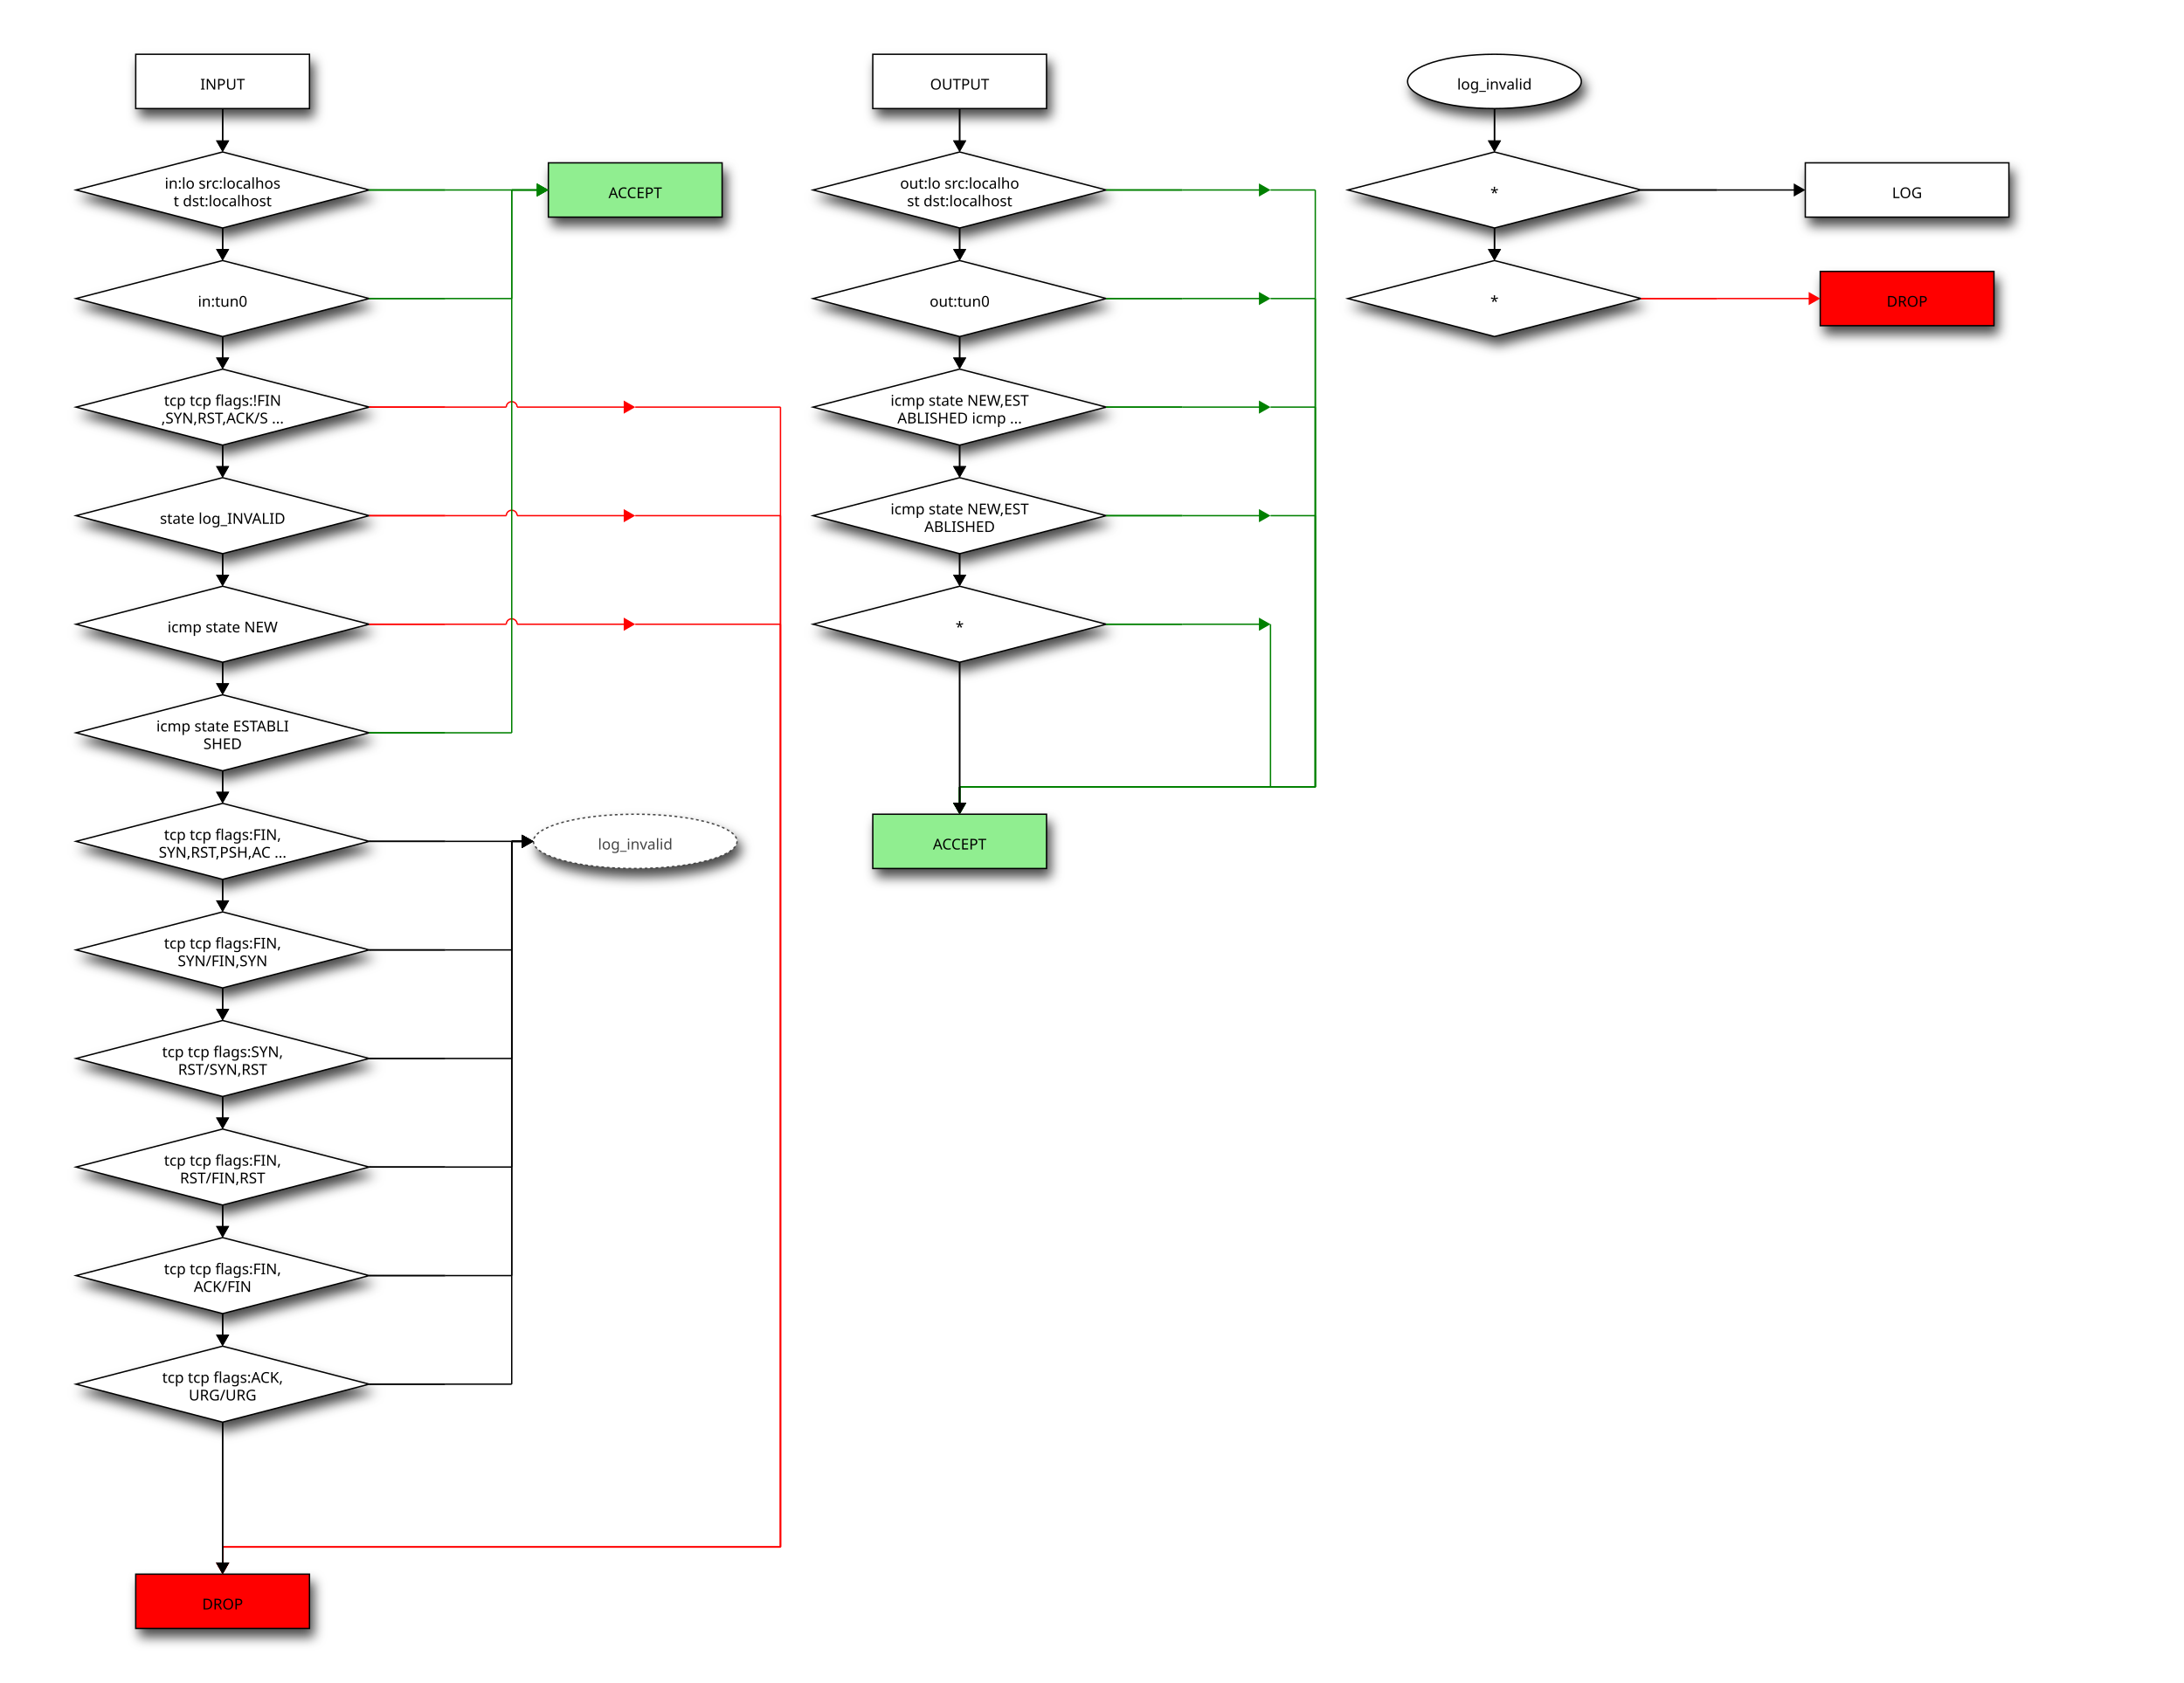
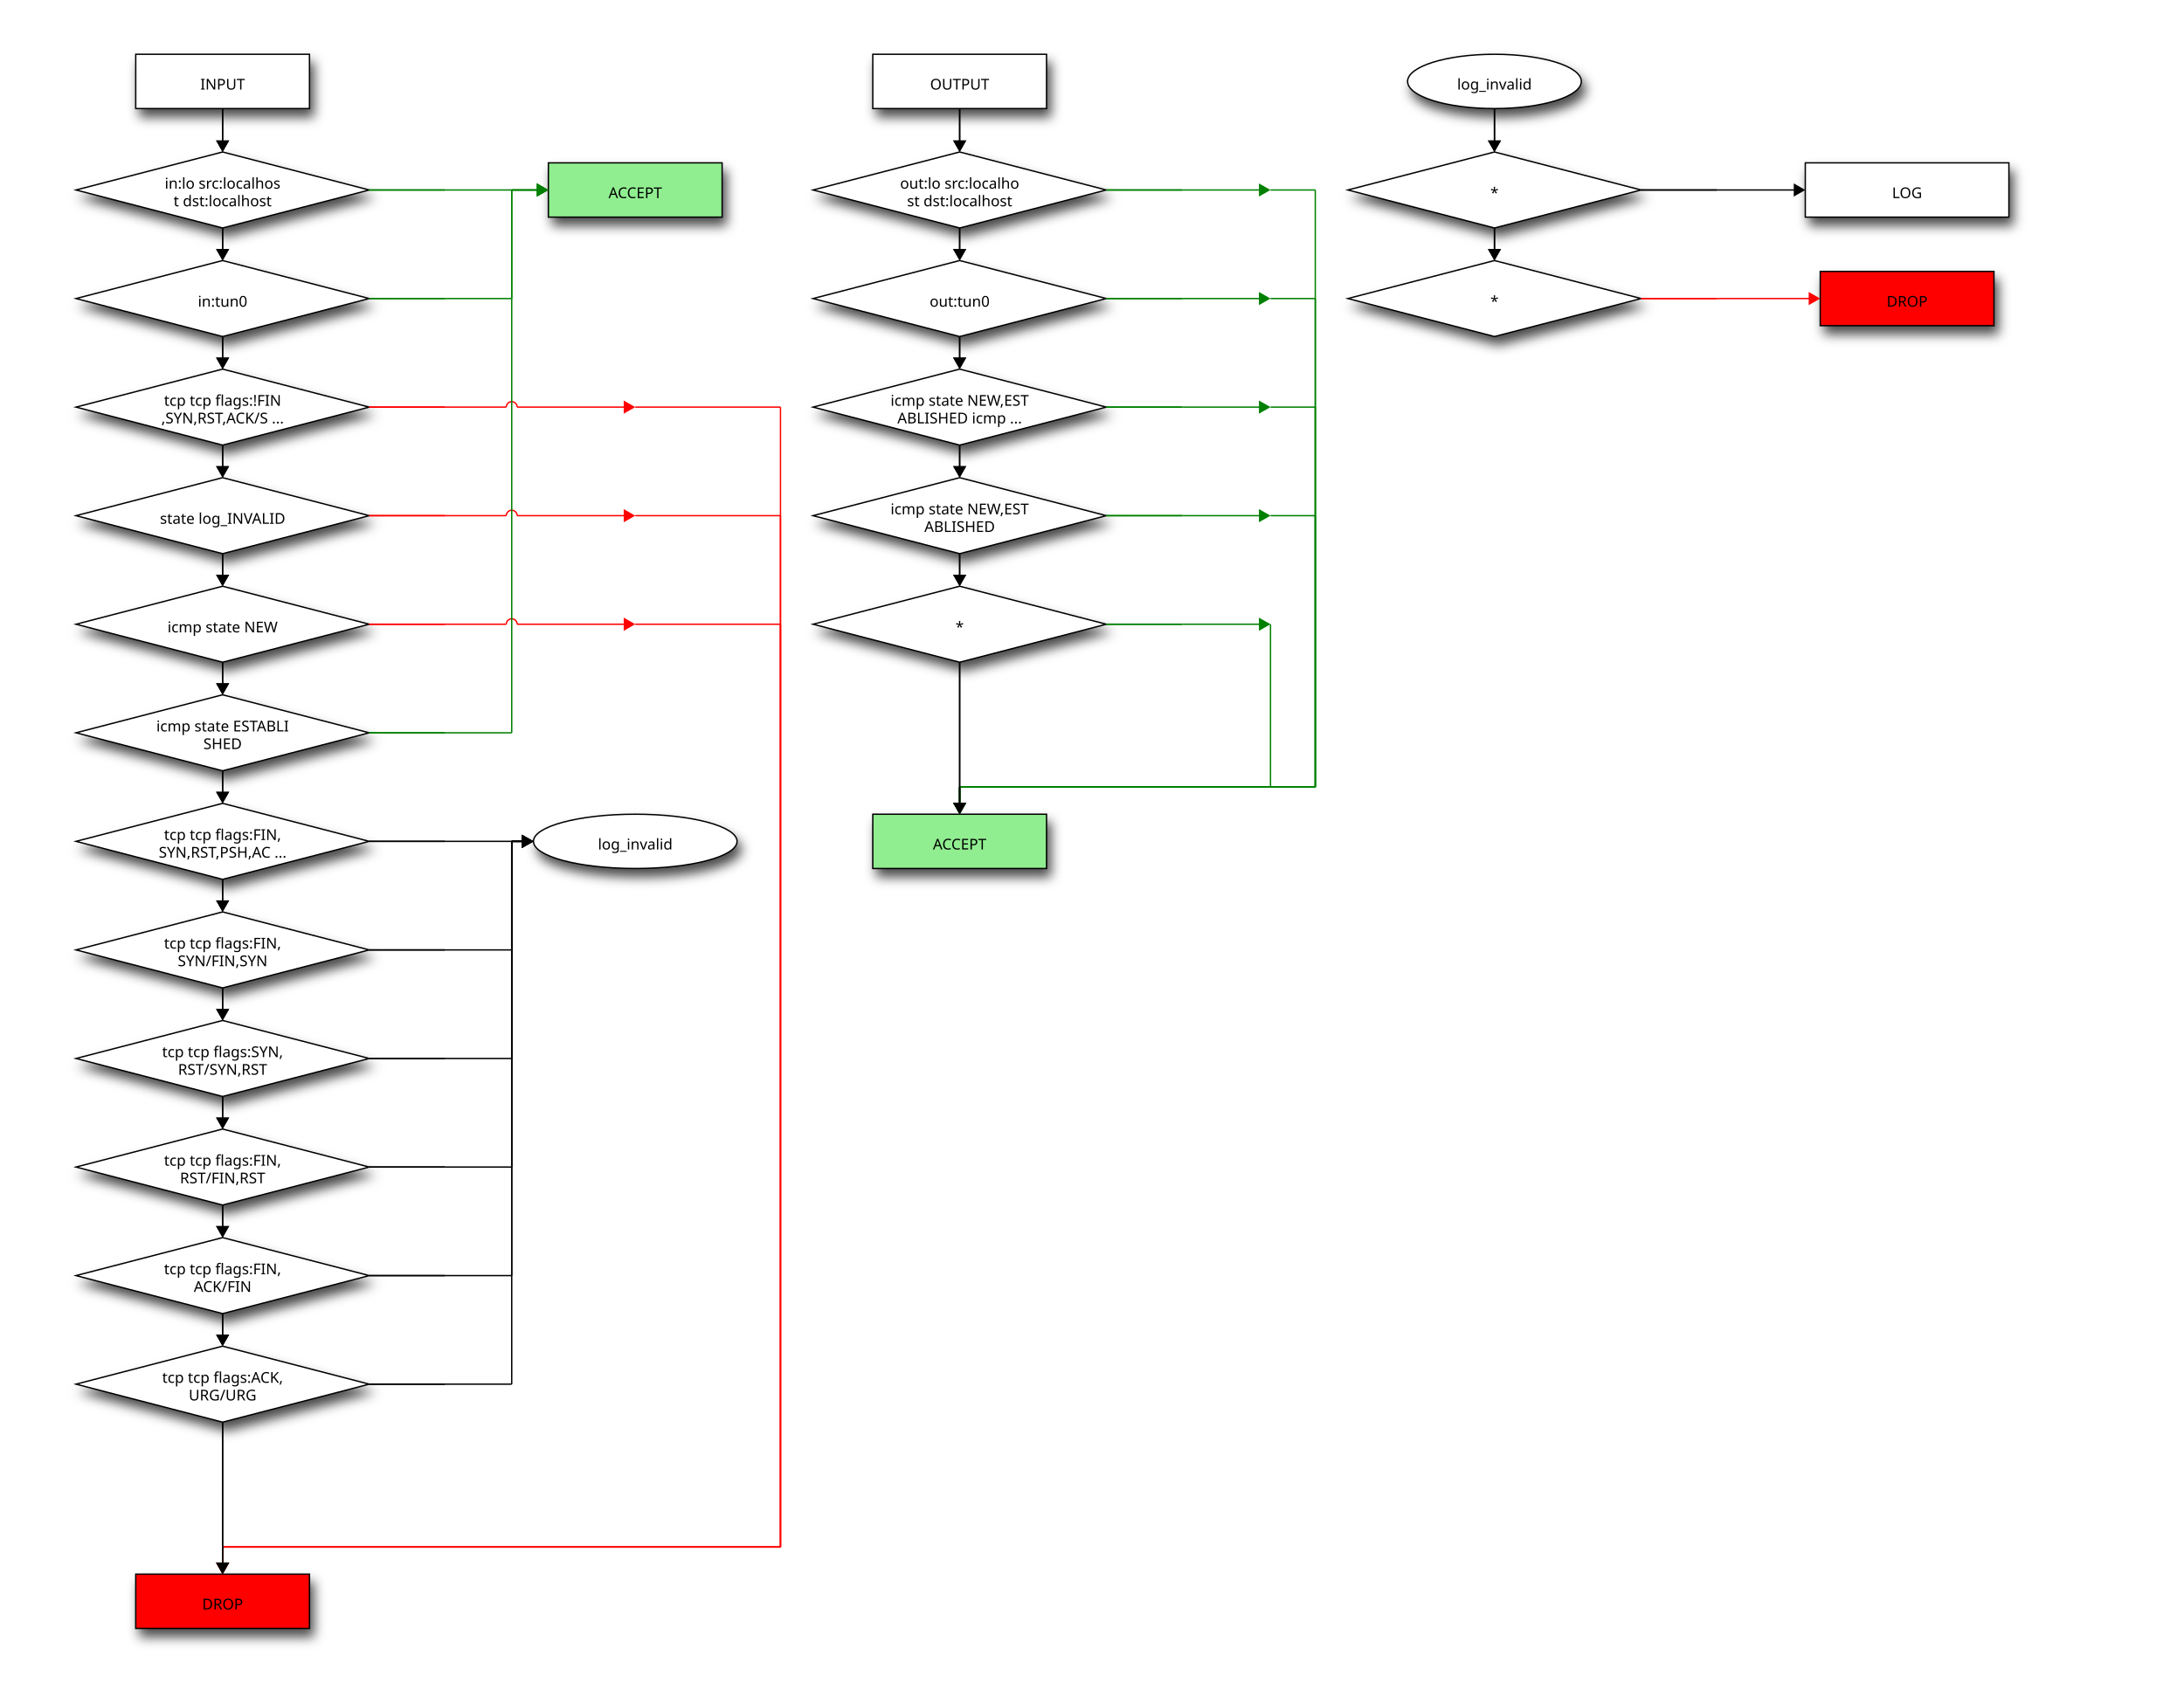
<svg xmlns="http://www.w3.org/2000/svg" viewBox="0 0 1609 1240">
  <defs id="defs_block">
    <filter height="1.504" id="filter_blur" width="1.157" x="-0.079" y="-0.252">
      <feGaussianBlur id="feGaussianBlur3780" stdDeviation="4.2" />
    </filter>
  </defs>
  <polygon fill="rgb(0,0,0)" points="167,118 275,146 167,174 59,146 167,118" stroke="rgb(0,0,0)" style="filter:url(#filter_blur);opacity:0.7;fill-opacity:1" />
  <rect fill="rgb(0,0,0)" height="40" stroke="rgb(0,0,0)" style="filter:url(#filter_blur);opacity:0.7;fill-opacity:1" width="128" x="103" y="46" />
  <polygon fill="rgb(0,0,0)" points="167,198 275,226 167,254 59,226 167,198" stroke="rgb(0,0,0)" style="filter:url(#filter_blur);opacity:0.7;fill-opacity:1" />
  <polygon fill="rgb(0,0,0)" points="167,278 275,306 167,334 59,306 167,278" stroke="rgb(0,0,0)" style="filter:url(#filter_blur);opacity:0.7;fill-opacity:1" />
  <polygon fill="rgb(0,0,0)" points="167,358 275,386 167,414 59,386 167,358" stroke="rgb(0,0,0)" style="filter:url(#filter_blur);opacity:0.7;fill-opacity:1" />
  <polygon fill="rgb(0,0,0)" points="167,438 275,466 167,494 59,466 167,438" stroke="rgb(0,0,0)" style="filter:url(#filter_blur);opacity:0.7;fill-opacity:1" />
  <polygon fill="rgb(0,0,0)" points="167,518 275,546 167,574 59,546 167,518" stroke="rgb(0,0,0)" style="filter:url(#filter_blur);opacity:0.7;fill-opacity:1" />
  <polygon fill="rgb(0,0,0)" points="167,598 275,626 167,654 59,626 167,598" stroke="rgb(0,0,0)" style="filter:url(#filter_blur);opacity:0.7;fill-opacity:1" />
  <polygon fill="rgb(0,0,0)" points="167,678 275,706 167,734 59,706 167,678" stroke="rgb(0,0,0)" style="filter:url(#filter_blur);opacity:0.7;fill-opacity:1" />
  <polygon fill="rgb(0,0,0)" points="167,758 275,786 167,814 59,786 167,758" stroke="rgb(0,0,0)" style="filter:url(#filter_blur);opacity:0.7;fill-opacity:1" />
  <polygon fill="rgb(0,0,0)" points="167,838 275,866 167,894 59,866 167,838" stroke="rgb(0,0,0)" style="filter:url(#filter_blur);opacity:0.7;fill-opacity:1" />
  <polygon fill="rgb(0,0,0)" points="167,918 275,946 167,974 59,946 167,918" stroke="rgb(0,0,0)" style="filter:url(#filter_blur);opacity:0.7;fill-opacity:1" />
  <polygon fill="rgb(0,0,0)" points="167,998 275,1026 167,1054 59,1026 167,998" stroke="rgb(0,0,0)" style="filter:url(#filter_blur);opacity:0.7;fill-opacity:1" />
  <rect fill="rgb(0,0,0)" height="40" stroke="rgb(0,0,0)" style="filter:url(#filter_blur);opacity:0.7;fill-opacity:1" width="128" x="103" y="1166" />
  <rect fill="rgb(0,0,0)" height="40" stroke="rgb(0,0,0)" style="filter:url(#filter_blur);opacity:0.7;fill-opacity:1" width="128" x="407" y="126" />
  <ellipse cx="471" cy="626" fill="rgb(0,0,0)" rx="75.0" ry="20.0" stroke="rgb(0,0,0)" style="filter:url(#filter_blur);opacity:0.7;fill-opacity:1" />
  <polygon fill="rgb(0,0,0)" points="710,118 818,146 710,174 602,146 710,118" stroke="rgb(0,0,0)" style="filter:url(#filter_blur);opacity:0.7;fill-opacity:1" />
  <rect fill="rgb(0,0,0)" height="40" stroke="rgb(0,0,0)" style="filter:url(#filter_blur);opacity:0.7;fill-opacity:1" width="128" x="646" y="46" />
  <polygon fill="rgb(0,0,0)" points="710,198 818,226 710,254 602,226 710,198" stroke="rgb(0,0,0)" style="filter:url(#filter_blur);opacity:0.7;fill-opacity:1" />
  <polygon fill="rgb(0,0,0)" points="710,278 818,306 710,334 602,306 710,278" stroke="rgb(0,0,0)" style="filter:url(#filter_blur);opacity:0.7;fill-opacity:1" />
  <polygon fill="rgb(0,0,0)" points="710,358 818,386 710,414 602,386 710,358" stroke="rgb(0,0,0)" style="filter:url(#filter_blur);opacity:0.7;fill-opacity:1" />
  <polygon fill="rgb(0,0,0)" points="710,438 818,466 710,494 602,466 710,438" stroke="rgb(0,0,0)" style="filter:url(#filter_blur);opacity:0.7;fill-opacity:1" />
  <rect fill="rgb(0,0,0)" height="40" stroke="rgb(0,0,0)" style="filter:url(#filter_blur);opacity:0.7;fill-opacity:1" width="128" x="646" y="606" />
  <polygon fill="rgb(0,0,0)" points="1104,118 1212,146 1104,174 996,146 1104,118" stroke="rgb(0,0,0)" style="filter:url(#filter_blur);opacity:0.7;fill-opacity:1" />
  <ellipse cx="1104" cy="66" fill="rgb(0,0,0)" rx="64.0" ry="20.0" stroke="rgb(0,0,0)" style="filter:url(#filter_blur);opacity:0.7;fill-opacity:1" />
  <polygon fill="rgb(0,0,0)" points="1104,198 1212,226 1104,254 996,226 1104,198" stroke="rgb(0,0,0)" style="filter:url(#filter_blur);opacity:0.7;fill-opacity:1" />
  <rect fill="rgb(0,0,0)" height="40" stroke="rgb(0,0,0)" style="filter:url(#filter_blur);opacity:0.7;fill-opacity:1" width="150" x="1333" y="126" />
  <rect fill="rgb(0,0,0)" height="40" stroke="rgb(0,0,0)" style="filter:url(#filter_blur);opacity:0.7;fill-opacity:1" width="128" x="1344" y="206" />
  <polygon fill="rgb(255,255,255)" points="164,112 272,140 164,168 56,140 164,112" stroke="rgb(0,0,0)" />
  <text fill="rgb(0,0,0)" font-family="sans-serif" font-size="11" font-style="normal" font-weight="normal" text-anchor="middle" textLength="108" x="164.0" y="139">in:lo src:localhos</text>
  <text fill="rgb(0,0,0)" font-family="sans-serif" font-size="11" font-style="normal" font-weight="normal" text-anchor="middle" textLength="90" x="164.0" y="152">t dst:localhost</text>
  <rect fill="rgb(255,255,255)" height="40" stroke="rgb(0,0,0)" width="128" x="100" y="40" />
  <text fill="rgb(0,0,0)" font-family="sans-serif" font-size="11" font-style="normal" font-weight="normal" text-anchor="middle" textLength="30" x="164.0" y="66">INPUT</text>
  <polygon fill="rgb(255,255,255)" points="164,192 272,220 164,248 56,220 164,192" stroke="rgb(0,0,0)" />
  <text fill="rgb(0,0,0)" font-family="sans-serif" font-size="11" font-style="normal" font-weight="normal" text-anchor="middle" textLength="42" x="164.0" y="226">in:tun0</text>
  <polygon fill="rgb(255,255,255)" points="164,272 272,300 164,328 56,300 164,272" stroke="rgb(0,0,0)" />
  <text fill="rgb(0,0,0)" font-family="sans-serif" font-size="11" font-style="normal" font-weight="normal" text-anchor="middle" textLength="108" x="164.0" y="299">tcp tcp flags:!FIN</text>
  <text fill="rgb(0,0,0)" font-family="sans-serif" font-size="11" font-style="normal" font-weight="normal" text-anchor="middle" textLength="108" x="164.0" y="312">,SYN,RST,ACK/S ...</text>
  <polygon fill="rgb(255,255,255)" points="164,352 272,380 164,408 56,380 164,352" stroke="rgb(0,0,0)" />
  <text fill="rgb(0,0,0)" font-family="sans-serif" font-size="11" font-style="normal" font-weight="normal" text-anchor="middle" textLength="102" x="164.0" y="386">state log_INVALID</text>
  <polygon fill="rgb(255,255,255)" points="164,432 272,460 164,488 56,460 164,432" stroke="rgb(0,0,0)" />
  <text fill="rgb(0,0,0)" font-family="sans-serif" font-size="11" font-style="normal" font-weight="normal" text-anchor="middle" textLength="84" x="164.0" y="466">icmp state NEW</text>
  <polygon fill="rgb(255,255,255)" points="164,512 272,540 164,568 56,540 164,512" stroke="rgb(0,0,0)" />
  <text fill="rgb(0,0,0)" font-family="sans-serif" font-size="11" font-style="normal" font-weight="normal" text-anchor="middle" textLength="108" x="164.0" y="539">icmp state ESTABLI</text>
  <text fill="rgb(0,0,0)" font-family="sans-serif" font-size="11" font-style="normal" font-weight="normal" text-anchor="middle" textLength="24" x="164.0" y="552">SHED</text>
  <polygon fill="rgb(255,255,255)" points="164,592 272,620 164,648 56,620 164,592" stroke="rgb(0,0,0)" />
  <text fill="rgb(0,0,0)" font-family="sans-serif" font-size="11" font-style="normal" font-weight="normal" text-anchor="middle" textLength="108" x="164.0" y="619">tcp tcp flags:FIN,</text>
  <text fill="rgb(0,0,0)" font-family="sans-serif" font-size="11" font-style="normal" font-weight="normal" text-anchor="middle" textLength="108" x="164.0" y="632">SYN,RST,PSH,AC ...</text>
  <polygon fill="rgb(255,255,255)" points="164,672 272,700 164,728 56,700 164,672" stroke="rgb(0,0,0)" />
  <text fill="rgb(0,0,0)" font-family="sans-serif" font-size="11" font-style="normal" font-weight="normal" text-anchor="middle" textLength="108" x="164.0" y="699">tcp tcp flags:FIN,</text>
  <text fill="rgb(0,0,0)" font-family="sans-serif" font-size="11" font-style="normal" font-weight="normal" text-anchor="middle" textLength="66" x="164.0" y="712">SYN/FIN,SYN</text>
  <polygon fill="rgb(255,255,255)" points="164,752 272,780 164,808 56,780 164,752" stroke="rgb(0,0,0)" />
  <text fill="rgb(0,0,0)" font-family="sans-serif" font-size="11" font-style="normal" font-weight="normal" text-anchor="middle" textLength="108" x="164.0" y="779">tcp tcp flags:SYN,</text>
  <text fill="rgb(0,0,0)" font-family="sans-serif" font-size="11" font-style="normal" font-weight="normal" text-anchor="middle" textLength="66" x="164.0" y="792">RST/SYN,RST</text>
  <polygon fill="rgb(255,255,255)" points="164,832 272,860 164,888 56,860 164,832" stroke="rgb(0,0,0)" />
  <text fill="rgb(0,0,0)" font-family="sans-serif" font-size="11" font-style="normal" font-weight="normal" text-anchor="middle" textLength="108" x="164.0" y="859">tcp tcp flags:FIN,</text>
  <text fill="rgb(0,0,0)" font-family="sans-serif" font-size="11" font-style="normal" font-weight="normal" text-anchor="middle" textLength="66" x="164.0" y="872">RST/FIN,RST</text>
  <polygon fill="rgb(255,255,255)" points="164,912 272,940 164,968 56,940 164,912" stroke="rgb(0,0,0)" />
  <text fill="rgb(0,0,0)" font-family="sans-serif" font-size="11" font-style="normal" font-weight="normal" text-anchor="middle" textLength="108" x="164.0" y="939">tcp tcp flags:FIN,</text>
  <text fill="rgb(0,0,0)" font-family="sans-serif" font-size="11" font-style="normal" font-weight="normal" text-anchor="middle" textLength="42" x="164.0" y="952">ACK/FIN</text>
  <polygon fill="rgb(255,255,255)" points="164,992 272,1020 164,1048 56,1020 164,992" stroke="rgb(0,0,0)" />
  <text fill="rgb(0,0,0)" font-family="sans-serif" font-size="11" font-style="normal" font-weight="normal" text-anchor="middle" textLength="108" x="164.0" y="1019">tcp tcp flags:ACK,</text>
  <text fill="rgb(0,0,0)" font-family="sans-serif" font-size="11" font-style="normal" font-weight="normal" text-anchor="middle" textLength="42" x="164.0" y="1032">URG/URG</text>
  <rect fill="rgb(255,0,0)" height="40" stroke="rgb(0,0,0)" width="128" x="100" y="1160" />
  <text fill="rgb(0,0,0)" font-family="sans-serif" font-size="11" font-style="normal" font-weight="normal" text-anchor="middle" textLength="24" x="164.0" y="1186">DROP</text>
  <rect fill="rgb(144,238,144)" height="40" stroke="rgb(0,0,0)" width="128" x="404" y="120" />
  <text fill="rgb(0,0,0)" font-family="sans-serif" font-size="11" font-style="normal" font-weight="normal" text-anchor="middle" textLength="36" x="468.0" y="146">ACCEPT</text>
-   <ellipse cx="468" cy="620" fill="rgb(255,255,255)" rx="75.0" ry="20.0" stroke="rgb(68,68,68)" stroke-dasharray="2" />
-   <text fill="rgb(68,68,68)" font-family="sans-serif" font-size="11" font-style="normal" font-weight="normal" text-anchor="middle" textLength="66" x="468.0" y="626">log_invalid</text>
+   <ellipse cx="468" cy="620" fill="rgb(255,255,255)" rx="75.0" ry="20.0" stroke="rgb(0,0,0)" />
+   <text fill="rgb(0,0,0)" font-family="sans-serif" font-size="11" font-style="normal" font-weight="normal" text-anchor="middle" textLength="66" x="468.0" y="626">log_invalid</text>
  <polygon fill="rgb(255,255,255)" points="707,112 815,140 707,168 599,140 707,112" stroke="rgb(0,0,0)" />
  <text fill="rgb(0,0,0)" font-family="sans-serif" font-size="11" font-style="normal" font-weight="normal" text-anchor="middle" textLength="108" x="707.0" y="139">out:lo src:localho</text>
  <text fill="rgb(0,0,0)" font-family="sans-serif" font-size="11" font-style="normal" font-weight="normal" text-anchor="middle" textLength="96" x="707.0" y="152">st dst:localhost</text>
  <rect fill="rgb(255,255,255)" height="40" stroke="rgb(0,0,0)" width="128" x="643" y="40" />
  <text fill="rgb(0,0,0)" font-family="sans-serif" font-size="11" font-style="normal" font-weight="normal" text-anchor="middle" textLength="36" x="707.0" y="66">OUTPUT</text>
  <polygon fill="rgb(255,255,255)" points="707,192 815,220 707,248 599,220 707,192" stroke="rgb(0,0,0)" />
  <text fill="rgb(0,0,0)" font-family="sans-serif" font-size="11" font-style="normal" font-weight="normal" text-anchor="middle" textLength="48" x="707.0" y="226">out:tun0</text>
  <polygon fill="rgb(255,255,255)" points="707,272 815,300 707,328 599,300 707,272" stroke="rgb(0,0,0)" />
  <text fill="rgb(0,0,0)" font-family="sans-serif" font-size="11" font-style="normal" font-weight="normal" text-anchor="middle" textLength="108" x="707.0" y="299">icmp state NEW,EST</text>
  <text fill="rgb(0,0,0)" font-family="sans-serif" font-size="11" font-style="normal" font-weight="normal" text-anchor="middle" textLength="108" x="707.0" y="312">ABLISHED icmp  ...</text>
  <polygon fill="rgb(255,255,255)" points="707,352 815,380 707,408 599,380 707,352" stroke="rgb(0,0,0)" />
  <text fill="rgb(0,0,0)" font-family="sans-serif" font-size="11" font-style="normal" font-weight="normal" text-anchor="middle" textLength="108" x="707.0" y="379">icmp state NEW,EST</text>
  <text fill="rgb(0,0,0)" font-family="sans-serif" font-size="11" font-style="normal" font-weight="normal" text-anchor="middle" textLength="48" x="707.0" y="392">ABLISHED</text>
  <polygon fill="rgb(255,255,255)" points="707,432 815,460 707,488 599,460 707,432" stroke="rgb(0,0,0)" />
  <text fill="rgb(0,0,0)" font-family="sans-serif" font-size="11" font-style="normal" font-weight="normal" text-anchor="middle" textLength="6" x="707.0" y="466">*</text>
  <rect fill="rgb(144,238,144)" height="40" stroke="rgb(0,0,0)" width="128" x="643" y="600" />
  <text fill="rgb(0,0,0)" font-family="sans-serif" font-size="11" font-style="normal" font-weight="normal" text-anchor="middle" textLength="36" x="707.0" y="626">ACCEPT</text>
  <polygon fill="rgb(255,255,255)" points="1101,112 1209,140 1101,168 993,140 1101,112" stroke="rgb(0,0,0)" />
  <text fill="rgb(0,0,0)" font-family="sans-serif" font-size="11" font-style="normal" font-weight="normal" text-anchor="middle" textLength="6" x="1101.0" y="146">*</text>
  <ellipse cx="1101" cy="60" fill="rgb(255,255,255)" rx="64.0" ry="20.0" stroke="rgb(0,0,0)" />
  <text fill="rgb(0,0,0)" font-family="sans-serif" font-size="11" font-style="normal" font-weight="normal" text-anchor="middle" textLength="66" x="1101.0" y="66">log_invalid</text>
  <polygon fill="rgb(255,255,255)" points="1101,192 1209,220 1101,248 993,220 1101,192" stroke="rgb(0,0,0)" />
  <text fill="rgb(0,0,0)" font-family="sans-serif" font-size="11" font-style="normal" font-weight="normal" text-anchor="middle" textLength="6" x="1101.0" y="226">*</text>
  <rect fill="rgb(255,255,255)" height="40" stroke="rgb(0,0,0)" width="150" x="1330" y="120" />
  <text fill="rgb(0,0,0)" font-family="sans-serif" font-size="11" font-style="normal" font-weight="normal" text-anchor="middle" textLength="18" x="1405.0" y="146">LOG</text>
  <rect fill="rgb(255,0,0)" height="40" stroke="rgb(0,0,0)" width="128" x="1341" y="200" />
  <text fill="rgb(0,0,0)" font-family="sans-serif" font-size="11" font-style="normal" font-weight="normal" text-anchor="middle" textLength="24" x="1405.0" y="226">DROP</text>
  <path d="M 328 140 L 396 140" fill="none" stroke="rgb(0,128,0)" />
  <polygon fill="rgb(0,128,0)" points="403,140 396,136 396,144 403,140" stroke="rgb(0,128,0)" />
  <path d="M 328 220 L 377 220" fill="none" stroke="rgb(0,128,0)" />
  <path d="M 377 220 L 377 140" fill="none" stroke="rgb(0,128,0)" />
  <path d="M 377 140 L 396 140" fill="none" stroke="rgb(0,128,0)" />
  <polygon fill="rgb(0,128,0)" points="403,140 396,136 396,144 403,140" stroke="rgb(0,128,0)" />
  <path d="M 328 300 L 373.0 300" fill="none" stroke="rgb(255,0,0)" />
  <path d="M 373.0 300.0 A4.0,4.0 0 0 1 381.0 300.0" fill="none" stroke="rgb(255,0,0)" />
  <path d="M 381.0 300 L 460 300" fill="none" stroke="rgb(255,0,0)" />
  <polygon fill="rgb(255,0,0)" points="467,300 460,296 460,304 467,300" stroke="rgb(255,0,0)" />
  <path d="M 468 300 L 575 300" fill="none" stroke="rgb(255,0,0)" />
  <path d="M 575 300 L 575 1140" fill="none" stroke="rgb(255,0,0)" />
  <path d="M 164 1140 L 575 1140" fill="none" stroke="rgb(255,0,0)" />
  <path d="M 164 1140 L 164 1152" fill="none" stroke="rgb(255,0,0)" />
  <polygon fill="rgb(255,0,0)" points="164,1159 160,1152 168,1152 164,1159" stroke="rgb(255,0,0)" />
  <path d="M 328 380 L 373.0 380" fill="none" stroke="rgb(255,0,0)" />
  <path d="M 373.0 380.0 A4.0,4.0 0 0 1 381.0 380.0" fill="none" stroke="rgb(255,0,0)" />
  <path d="M 381.0 380 L 460 380" fill="none" stroke="rgb(255,0,0)" />
  <polygon fill="rgb(255,0,0)" points="467,380 460,376 460,384 467,380" stroke="rgb(255,0,0)" />
  <path d="M 468 380 L 575 380" fill="none" stroke="rgb(255,0,0)" />
  <path d="M 575 380 L 575 1140" fill="none" stroke="rgb(255,0,0)" />
  <path d="M 164 1140 L 575 1140" fill="none" stroke="rgb(255,0,0)" />
  <path d="M 164 1140 L 164 1152" fill="none" stroke="rgb(255,0,0)" />
  <polygon fill="rgb(255,0,0)" points="164,1159 160,1152 168,1152 164,1159" stroke="rgb(255,0,0)" />
  <path d="M 328 460 L 373.0 460" fill="none" stroke="rgb(255,0,0)" />
  <path d="M 373.0 460.0 A4.0,4.0 0 0 1 381.0 460.0" fill="none" stroke="rgb(255,0,0)" />
  <path d="M 381.0 460 L 460 460" fill="none" stroke="rgb(255,0,0)" />
  <polygon fill="rgb(255,0,0)" points="467,460 460,456 460,464 467,460" stroke="rgb(255,0,0)" />
  <path d="M 468 460 L 575 460" fill="none" stroke="rgb(255,0,0)" />
  <path d="M 575 460 L 575 1140" fill="none" stroke="rgb(255,0,0)" />
  <path d="M 164 1140 L 575 1140" fill="none" stroke="rgb(255,0,0)" />
  <path d="M 164 1140 L 164 1152" fill="none" stroke="rgb(255,0,0)" />
  <polygon fill="rgb(255,0,0)" points="164,1159 160,1152 168,1152 164,1159" stroke="rgb(255,0,0)" />
  <path d="M 328 540 L 377 540" fill="none" stroke="rgb(0,128,0)" />
  <path d="M 377 540 L 377 140" fill="none" stroke="rgb(0,128,0)" />
  <path d="M 377 140 L 396 140" fill="none" stroke="rgb(0,128,0)" />
  <polygon fill="rgb(0,128,0)" points="403,140 396,136 396,144 403,140" stroke="rgb(0,128,0)" />
  <path d="M 328 620 L 385 620" fill="none" stroke="rgb(0,0,0)" />
  <polygon fill="rgb(0,0,0)" points="392,620 385,616 385,624 392,620" stroke="rgb(0,0,0)" />
  <path d="M 328 700 L 377 700" fill="none" stroke="rgb(0,0,0)" />
  <path d="M 377 700 L 377 620" fill="none" stroke="rgb(0,0,0)" />
  <path d="M 377 620 L 385 620" fill="none" stroke="rgb(0,0,0)" />
  <polygon fill="rgb(0,0,0)" points="392,620 385,616 385,624 392,620" stroke="rgb(0,0,0)" />
  <path d="M 328 780 L 377 780" fill="none" stroke="rgb(0,0,0)" />
  <path d="M 377 780 L 377 620" fill="none" stroke="rgb(0,0,0)" />
  <path d="M 377 620 L 385 620" fill="none" stroke="rgb(0,0,0)" />
  <polygon fill="rgb(0,0,0)" points="392,620 385,616 385,624 392,620" stroke="rgb(0,0,0)" />
  <path d="M 328 860 L 377 860" fill="none" stroke="rgb(0,0,0)" />
  <path d="M 377 860 L 377 620" fill="none" stroke="rgb(0,0,0)" />
  <path d="M 377 620 L 385 620" fill="none" stroke="rgb(0,0,0)" />
  <polygon fill="rgb(0,0,0)" points="392,620 385,616 385,624 392,620" stroke="rgb(0,0,0)" />
  <path d="M 328 940 L 377 940" fill="none" stroke="rgb(0,0,0)" />
  <path d="M 377 940 L 377 620" fill="none" stroke="rgb(0,0,0)" />
  <path d="M 377 620 L 385 620" fill="none" stroke="rgb(0,0,0)" />
  <polygon fill="rgb(0,0,0)" points="392,620 385,616 385,624 392,620" stroke="rgb(0,0,0)" />
  <path d="M 328 1020 L 377 1020" fill="none" stroke="rgb(0,0,0)" />
  <path d="M 377 1020 L 377 620" fill="none" stroke="rgb(0,0,0)" />
  <path d="M 377 620 L 385 620" fill="none" stroke="rgb(0,0,0)" />
  <polygon fill="rgb(0,0,0)" points="392,620 385,616 385,624 392,620" stroke="rgb(0,0,0)" />
  <path d="M 164 168 L 164 184" fill="none" stroke="rgb(0,0,0)" />
  <polygon fill="rgb(0,0,0)" points="164,191 160,184 168,184 164,191" stroke="rgb(0,0,0)" />
  <path d="M 272 140 L 328 140" fill="none" stroke="rgb(0,128,0)" />
  <path d="M 164 80 L 164 104" fill="none" stroke="rgb(0,0,0)" />
  <polygon fill="rgb(0,0,0)" points="164,111 160,104 168,104 164,111" stroke="rgb(0,0,0)" />
  <path d="M 164 248 L 164 264" fill="none" stroke="rgb(0,0,0)" />
  <polygon fill="rgb(0,0,0)" points="164,271 160,264 168,264 164,271" stroke="rgb(0,0,0)" />
  <path d="M 272 220 L 328 220" fill="none" stroke="rgb(0,128,0)" />
  <path d="M 164 328 L 164 344" fill="none" stroke="rgb(0,0,0)" />
  <polygon fill="rgb(0,0,0)" points="164,351 160,344 168,344 164,351" stroke="rgb(0,0,0)" />
  <path d="M 272 300 L 328 300" fill="none" stroke="rgb(255,0,0)" />
  <path d="M 164 408 L 164 424" fill="none" stroke="rgb(0,0,0)" />
  <polygon fill="rgb(0,0,0)" points="164,431 160,424 168,424 164,431" stroke="rgb(0,0,0)" />
  <path d="M 272 380 L 328 380" fill="none" stroke="rgb(255,0,0)" />
  <path d="M 164 488 L 164 504" fill="none" stroke="rgb(0,0,0)" />
  <polygon fill="rgb(0,0,0)" points="164,511 160,504 168,504 164,511" stroke="rgb(0,0,0)" />
  <path d="M 272 460 L 328 460" fill="none" stroke="rgb(255,0,0)" />
  <path d="M 164 568 L 164 584" fill="none" stroke="rgb(0,0,0)" />
  <polygon fill="rgb(0,0,0)" points="164,591 160,584 168,584 164,591" stroke="rgb(0,0,0)" />
  <path d="M 272 540 L 328 540" fill="none" stroke="rgb(0,128,0)" />
  <path d="M 164 648 L 164 664" fill="none" stroke="rgb(0,0,0)" />
  <polygon fill="rgb(0,0,0)" points="164,671 160,664 168,664 164,671" stroke="rgb(0,0,0)" />
  <path d="M 272 620 L 328 620" fill="none" stroke="rgb(0,0,0)" />
  <path d="M 164 728 L 164 744" fill="none" stroke="rgb(0,0,0)" />
  <polygon fill="rgb(0,0,0)" points="164,751 160,744 168,744 164,751" stroke="rgb(0,0,0)" />
  <path d="M 272 700 L 328 700" fill="none" stroke="rgb(0,0,0)" />
  <path d="M 164 808 L 164 824" fill="none" stroke="rgb(0,0,0)" />
  <polygon fill="rgb(0,0,0)" points="164,831 160,824 168,824 164,831" stroke="rgb(0,0,0)" />
  <path d="M 272 780 L 328 780" fill="none" stroke="rgb(0,0,0)" />
  <path d="M 164 888 L 164 904" fill="none" stroke="rgb(0,0,0)" />
  <polygon fill="rgb(0,0,0)" points="164,911 160,904 168,904 164,911" stroke="rgb(0,0,0)" />
  <path d="M 272 860 L 328 860" fill="none" stroke="rgb(0,0,0)" />
  <path d="M 164 968 L 164 984" fill="none" stroke="rgb(0,0,0)" />
  <polygon fill="rgb(0,0,0)" points="164,991 160,984 168,984 164,991" stroke="rgb(0,0,0)" />
  <path d="M 272 940 L 328 940" fill="none" stroke="rgb(0,0,0)" />
  <path d="M 164 1048 L 164 1100" fill="none" stroke="rgb(0,0,0)" />
  <path d="M 272 1020 L 328 1020" fill="none" stroke="rgb(0,0,0)" />
  <path d="M 164 1100 L 164 1152" fill="none" stroke="rgb(0,0,0)" />
  <polygon fill="rgb(0,0,0)" points="164,1159 160,1152 168,1152 164,1159" stroke="rgb(0,0,0)" />
  <path d="M 164 168 L 164 184" fill="none" stroke="rgb(0,0,0)" />
  <polygon fill="rgb(0,0,0)" points="164,191 160,184 168,184 164,191" stroke="rgb(0,0,0)" />
  <path d="M 272 140 L 328 140" fill="none" stroke="rgb(0,128,0)" />
  <path d="M 164 80 L 164 104" fill="none" stroke="rgb(0,0,0)" />
  <polygon fill="rgb(0,0,0)" points="164,111 160,104 168,104 164,111" stroke="rgb(0,0,0)" />
  <path d="M 164 248 L 164 264" fill="none" stroke="rgb(0,0,0)" />
  <polygon fill="rgb(0,0,0)" points="164,271 160,264 168,264 164,271" stroke="rgb(0,0,0)" />
  <path d="M 272 220 L 328 220" fill="none" stroke="rgb(0,128,0)" />
  <path d="M 164 328 L 164 344" fill="none" stroke="rgb(0,0,0)" />
  <polygon fill="rgb(0,0,0)" points="164,351 160,344 168,344 164,351" stroke="rgb(0,0,0)" />
  <path d="M 272 300 L 328 300" fill="none" stroke="rgb(255,0,0)" />
  <path d="M 164 408 L 164 424" fill="none" stroke="rgb(0,0,0)" />
  <polygon fill="rgb(0,0,0)" points="164,431 160,424 168,424 164,431" stroke="rgb(0,0,0)" />
  <path d="M 272 380 L 328 380" fill="none" stroke="rgb(255,0,0)" />
  <path d="M 164 488 L 164 504" fill="none" stroke="rgb(0,0,0)" />
  <polygon fill="rgb(0,0,0)" points="164,511 160,504 168,504 164,511" stroke="rgb(0,0,0)" />
  <path d="M 272 460 L 328 460" fill="none" stroke="rgb(255,0,0)" />
  <path d="M 164 568 L 164 584" fill="none" stroke="rgb(0,0,0)" />
  <polygon fill="rgb(0,0,0)" points="164,591 160,584 168,584 164,591" stroke="rgb(0,0,0)" />
  <path d="M 272 540 L 328 540" fill="none" stroke="rgb(0,128,0)" />
  <path d="M 164 648 L 164 664" fill="none" stroke="rgb(0,0,0)" />
  <polygon fill="rgb(0,0,0)" points="164,671 160,664 168,664 164,671" stroke="rgb(0,0,0)" />
  <path d="M 272 620 L 328 620" fill="none" stroke="rgb(0,0,0)" />
  <path d="M 164 728 L 164 744" fill="none" stroke="rgb(0,0,0)" />
  <polygon fill="rgb(0,0,0)" points="164,751 160,744 168,744 164,751" stroke="rgb(0,0,0)" />
  <path d="M 272 700 L 328 700" fill="none" stroke="rgb(0,0,0)" />
  <path d="M 164 808 L 164 824" fill="none" stroke="rgb(0,0,0)" />
  <polygon fill="rgb(0,0,0)" points="164,831 160,824 168,824 164,831" stroke="rgb(0,0,0)" />
  <path d="M 272 780 L 328 780" fill="none" stroke="rgb(0,0,0)" />
  <path d="M 164 888 L 164 904" fill="none" stroke="rgb(0,0,0)" />
  <polygon fill="rgb(0,0,0)" points="164,911 160,904 168,904 164,911" stroke="rgb(0,0,0)" />
  <path d="M 272 860 L 328 860" fill="none" stroke="rgb(0,0,0)" />
  <path d="M 164 968 L 164 984" fill="none" stroke="rgb(0,0,0)" />
  <polygon fill="rgb(0,0,0)" points="164,991 160,984 168,984 164,991" stroke="rgb(0,0,0)" />
  <path d="M 272 940 L 328 940" fill="none" stroke="rgb(0,0,0)" />
  <path d="M 164 1048 L 164 1100" fill="none" stroke="rgb(0,0,0)" />
  <path d="M 272 1020 L 328 1020" fill="none" stroke="rgb(0,0,0)" />
  <path d="M 164 1100 L 164 1152" fill="none" stroke="rgb(0,0,0)" />
  <polygon fill="rgb(0,0,0)" points="164,1159 160,1152 168,1152 164,1159" stroke="rgb(0,0,0)" />
  <path d="M 871 140 L 928 140" fill="none" stroke="rgb(0,128,0)" />
  <polygon fill="rgb(0,128,0)" points="935,140 928,136 928,144 935,140" stroke="rgb(0,128,0)" />
  <path d="M 936 140 L 969 140" fill="none" stroke="rgb(0,128,0)" />
  <path d="M 969 140 L 969 580" fill="none" stroke="rgb(0,128,0)" />
  <path d="M 707 580 L 969 580" fill="none" stroke="rgb(0,128,0)" />
  <path d="M 707 580 L 707 592" fill="none" stroke="rgb(0,128,0)" />
  <polygon fill="rgb(0,128,0)" points="707,599 703,592 711,592 707,599" stroke="rgb(0,128,0)" />
  <path d="M 871 220 L 928 220" fill="none" stroke="rgb(0,128,0)" />
  <polygon fill="rgb(0,128,0)" points="935,220 928,216 928,224 935,220" stroke="rgb(0,128,0)" />
  <path d="M 936 220 L 969 220" fill="none" stroke="rgb(0,128,0)" />
  <path d="M 969 220 L 969 580" fill="none" stroke="rgb(0,128,0)" />
  <path d="M 707 580 L 969 580" fill="none" stroke="rgb(0,128,0)" />
  <path d="M 707 580 L 707 592" fill="none" stroke="rgb(0,128,0)" />
  <polygon fill="rgb(0,128,0)" points="707,599 703,592 711,592 707,599" stroke="rgb(0,128,0)" />
  <path d="M 871 300 L 928 300" fill="none" stroke="rgb(0,128,0)" />
  <polygon fill="rgb(0,128,0)" points="935,300 928,296 928,304 935,300" stroke="rgb(0,128,0)" />
  <path d="M 936 300 L 969 300" fill="none" stroke="rgb(0,128,0)" />
  <path d="M 969 300 L 969 580" fill="none" stroke="rgb(0,128,0)" />
  <path d="M 707 580 L 969 580" fill="none" stroke="rgb(0,128,0)" />
  <path d="M 707 580 L 707 592" fill="none" stroke="rgb(0,128,0)" />
  <polygon fill="rgb(0,128,0)" points="707,599 703,592 711,592 707,599" stroke="rgb(0,128,0)" />
  <path d="M 871 380 L 928 380" fill="none" stroke="rgb(0,128,0)" />
  <polygon fill="rgb(0,128,0)" points="935,380 928,376 928,384 935,380" stroke="rgb(0,128,0)" />
  <path d="M 936 380 L 969 380" fill="none" stroke="rgb(0,128,0)" />
  <path d="M 969 380 L 969 580" fill="none" stroke="rgb(0,128,0)" />
  <path d="M 707 580 L 969 580" fill="none" stroke="rgb(0,128,0)" />
  <path d="M 707 580 L 707 592" fill="none" stroke="rgb(0,128,0)" />
  <polygon fill="rgb(0,128,0)" points="707,599 703,592 711,592 707,599" stroke="rgb(0,128,0)" />
  <path d="M 871 460 L 928 460" fill="none" stroke="rgb(0,128,0)" />
  <polygon fill="rgb(0,128,0)" points="935,460 928,456 928,464 935,460" stroke="rgb(0,128,0)" />
  <path d="M 936 460 L 936 580" fill="none" stroke="rgb(0,128,0)" />
  <path d="M 707 580 L 936 580" fill="none" stroke="rgb(0,128,0)" />
  <path d="M 707 580 L 707 592" fill="none" stroke="rgb(0,128,0)" />
  <polygon fill="rgb(0,128,0)" points="707,599 703,592 711,592 707,599" stroke="rgb(0,128,0)" />
  <path d="M 707 168 L 707 184" fill="none" stroke="rgb(0,0,0)" />
  <polygon fill="rgb(0,0,0)" points="707,191 703,184 711,184 707,191" stroke="rgb(0,0,0)" />
  <path d="M 815 140 L 871 140" fill="none" stroke="rgb(0,128,0)" />
  <path d="M 707 80 L 707 104" fill="none" stroke="rgb(0,0,0)" />
  <polygon fill="rgb(0,0,0)" points="707,111 703,104 711,104 707,111" stroke="rgb(0,0,0)" />
  <path d="M 707 248 L 707 264" fill="none" stroke="rgb(0,0,0)" />
  <polygon fill="rgb(0,0,0)" points="707,271 703,264 711,264 707,271" stroke="rgb(0,0,0)" />
  <path d="M 815 220 L 871 220" fill="none" stroke="rgb(0,128,0)" />
  <path d="M 707 328 L 707 344" fill="none" stroke="rgb(0,0,0)" />
  <polygon fill="rgb(0,0,0)" points="707,351 703,344 711,344 707,351" stroke="rgb(0,0,0)" />
  <path d="M 815 300 L 871 300" fill="none" stroke="rgb(0,128,0)" />
  <path d="M 707 408 L 707 424" fill="none" stroke="rgb(0,0,0)" />
  <polygon fill="rgb(0,0,0)" points="707,431 703,424 711,424 707,431" stroke="rgb(0,0,0)" />
  <path d="M 815 380 L 871 380" fill="none" stroke="rgb(0,128,0)" />
  <path d="M 707 488 L 707 540" fill="none" stroke="rgb(0,0,0)" />
  <path d="M 815 460 L 871 460" fill="none" stroke="rgb(0,128,0)" />
  <path d="M 707 540 L 707 592" fill="none" stroke="rgb(0,0,0)" />
  <polygon fill="rgb(0,0,0)" points="707,599 703,592 711,592 707,599" stroke="rgb(0,0,0)" />
  <path d="M 707 168 L 707 184" fill="none" stroke="rgb(0,0,0)" />
  <polygon fill="rgb(0,0,0)" points="707,191 703,184 711,184 707,191" stroke="rgb(0,0,0)" />
  <path d="M 815 140 L 871 140" fill="none" stroke="rgb(0,128,0)" />
  <path d="M 707 80 L 707 104" fill="none" stroke="rgb(0,0,0)" />
  <polygon fill="rgb(0,0,0)" points="707,111 703,104 711,104 707,111" stroke="rgb(0,0,0)" />
  <path d="M 707 248 L 707 264" fill="none" stroke="rgb(0,0,0)" />
  <polygon fill="rgb(0,0,0)" points="707,271 703,264 711,264 707,271" stroke="rgb(0,0,0)" />
  <path d="M 815 220 L 871 220" fill="none" stroke="rgb(0,128,0)" />
  <path d="M 707 328 L 707 344" fill="none" stroke="rgb(0,0,0)" />
  <polygon fill="rgb(0,0,0)" points="707,351 703,344 711,344 707,351" stroke="rgb(0,0,0)" />
  <path d="M 815 300 L 871 300" fill="none" stroke="rgb(0,128,0)" />
  <path d="M 707 408 L 707 424" fill="none" stroke="rgb(0,0,0)" />
  <polygon fill="rgb(0,0,0)" points="707,431 703,424 711,424 707,431" stroke="rgb(0,0,0)" />
  <path d="M 815 380 L 871 380" fill="none" stroke="rgb(0,128,0)" />
  <path d="M 707 488 L 707 540" fill="none" stroke="rgb(0,0,0)" />
  <path d="M 815 460 L 871 460" fill="none" stroke="rgb(0,128,0)" />
  <path d="M 707 540 L 707 592" fill="none" stroke="rgb(0,0,0)" />
  <polygon fill="rgb(0,0,0)" points="707,599 703,592 711,592 707,599" stroke="rgb(0,0,0)" />
  <path d="M 1265 140 L 1322 140" fill="none" stroke="rgb(0,0,0)" />
  <polygon fill="rgb(0,0,0)" points="1329,140 1322,136 1322,144 1329,140" stroke="rgb(0,0,0)" />
  <path d="M 1265 220 L 1333 220" fill="none" stroke="rgb(255,0,0)" />
  <polygon fill="rgb(255,0,0)" points="1340,220 1333,216 1333,224 1340,220" stroke="rgb(255,0,0)" />
  <path d="M 1101 168 L 1101 184" fill="none" stroke="rgb(0,0,0)" />
  <polygon fill="rgb(0,0,0)" points="1101,191 1097,184 1105,184 1101,191" stroke="rgb(0,0,0)" />
  <path d="M 1209 140 L 1265 140" fill="none" stroke="rgb(0,0,0)" />
  <path d="M 1101 80 L 1101 104" fill="none" stroke="rgb(0,0,0)" />
  <polygon fill="rgb(0,0,0)" points="1101,111 1097,104 1105,104 1101,111" stroke="rgb(0,0,0)" />
  <path d="M 1209 220 L 1265 220" fill="none" stroke="rgb(255,0,0)" />
  <path d="M 1101 168 L 1101 184" fill="none" stroke="rgb(0,0,0)" />
  <polygon fill="rgb(0,0,0)" points="1101,191 1097,184 1105,184 1101,191" stroke="rgb(0,0,0)" />
  <path d="M 1209 140 L 1265 140" fill="none" stroke="rgb(0,0,0)" />
  <path d="M 1101 80 L 1101 104" fill="none" stroke="rgb(0,0,0)" />
  <polygon fill="rgb(0,0,0)" points="1101,111 1097,104 1105,104 1101,111" stroke="rgb(0,0,0)" />
  <path d="M 1209 220 L 1265 220" fill="none" stroke="rgb(255,0,0)" />
  <rect fill="none" height="1180" stroke="rgb(243,152,0)" stroke-dasharray="0 196605" stroke-width="3" width="495" x="56" y="30" />
  <rect fill="none" height="1180" stroke="rgb(243,152,0)" stroke-dasharray="0 196605" stroke-width="3" width="216" x="56" y="30" />
  <rect fill="none" height="620" stroke="rgb(243,152,0)" stroke-dasharray="0 196605" stroke-width="3" width="346" x="599" y="30" />
  <rect fill="none" height="620" stroke="rgb(243,152,0)" stroke-dasharray="0 196605" stroke-width="3" width="216" x="599" y="30" />
  <rect fill="none" height="220" stroke="rgb(243,152,0)" stroke-dasharray="0 196605" stroke-width="3" width="495" x="993" y="30" />
  <rect fill="none" height="220" stroke="rgb(243,152,0)" stroke-dasharray="0 196605" stroke-width="3" width="216" x="993" y="30" />
</svg>
